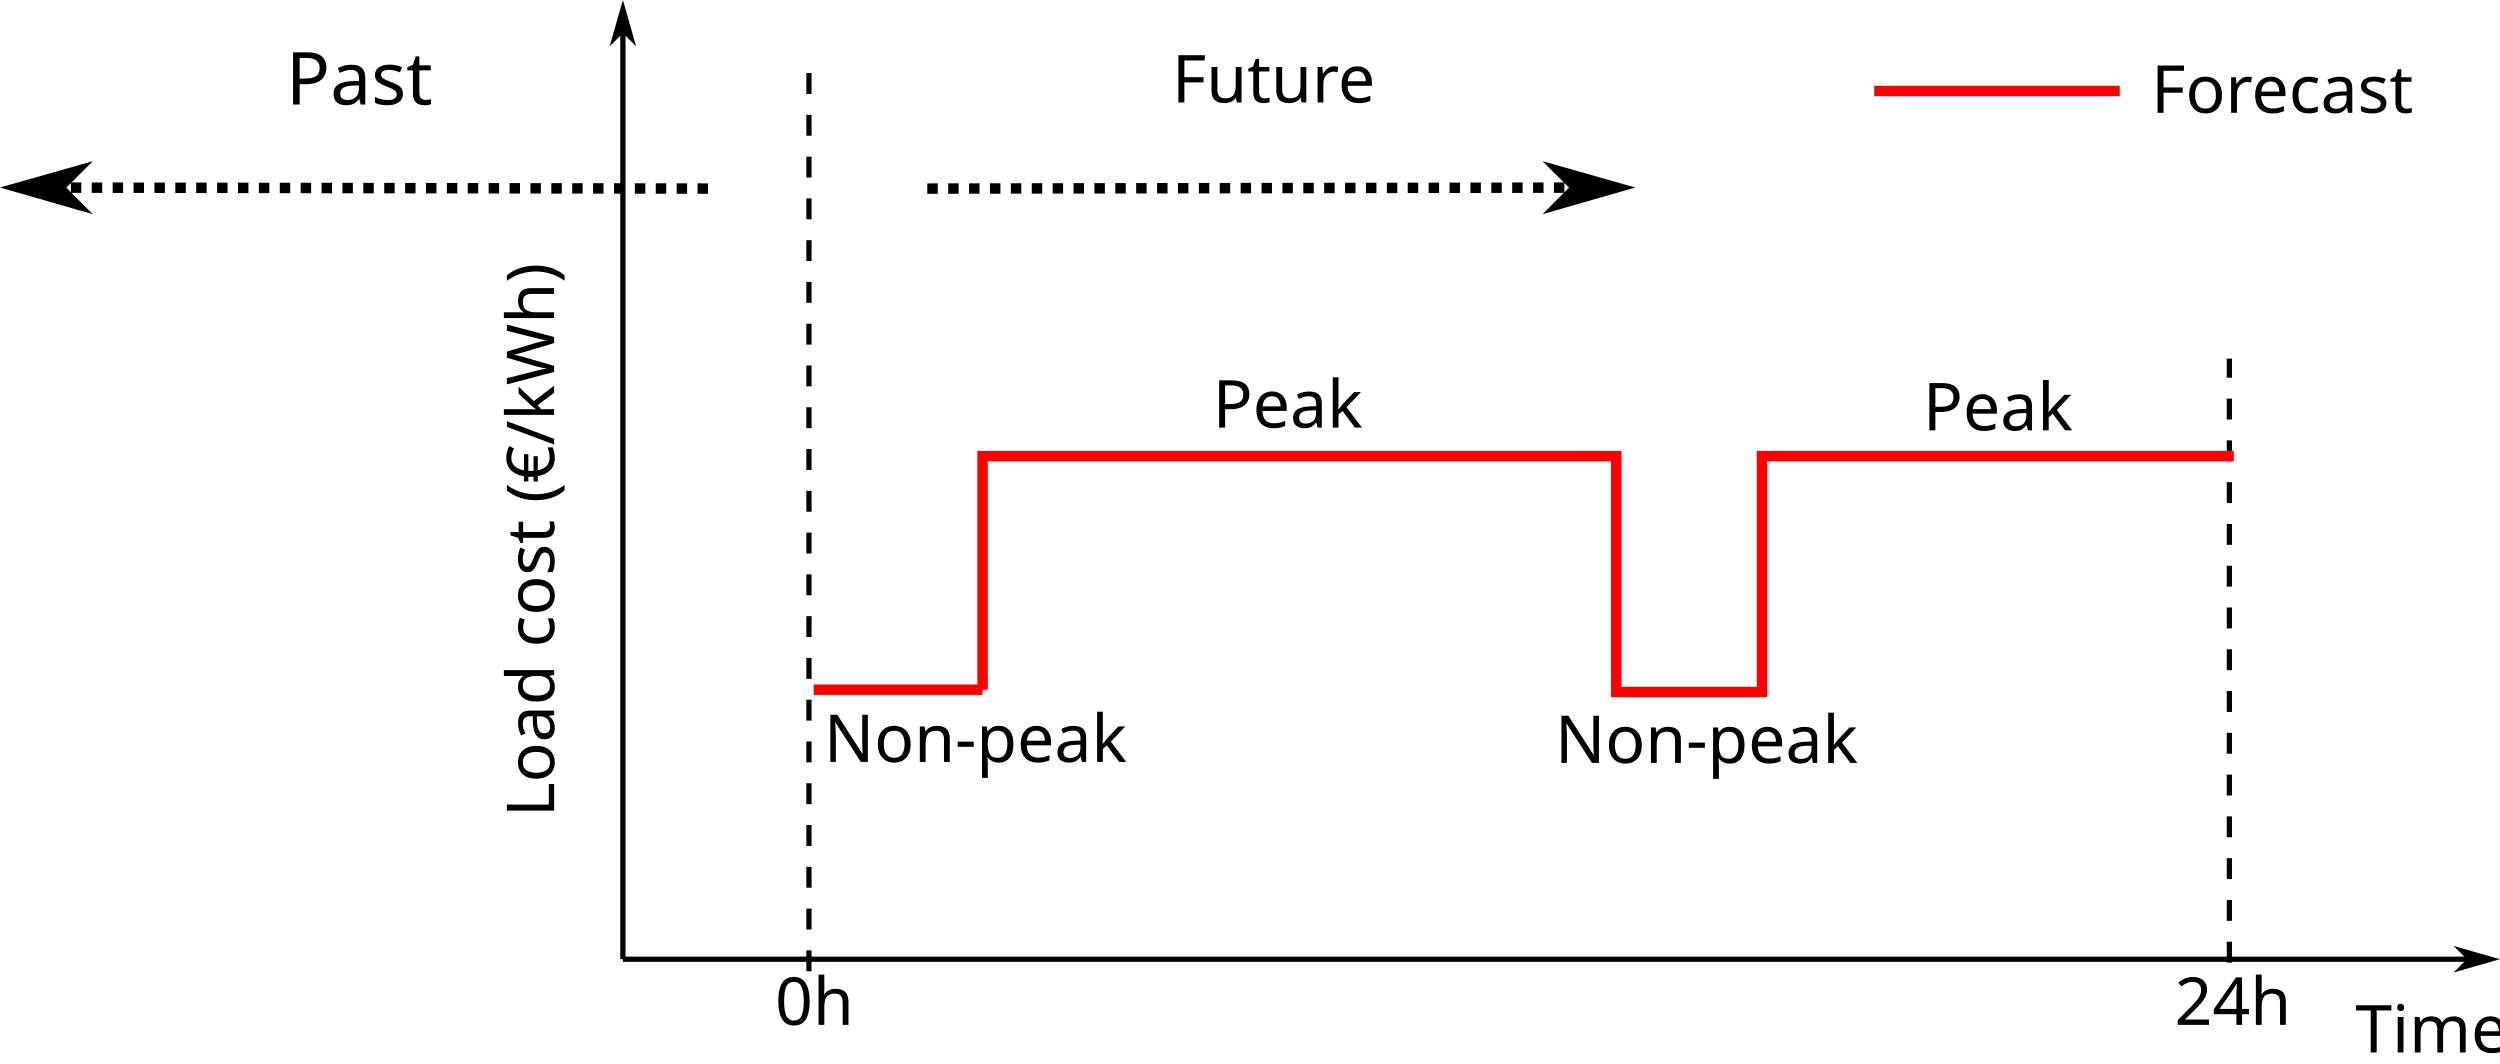
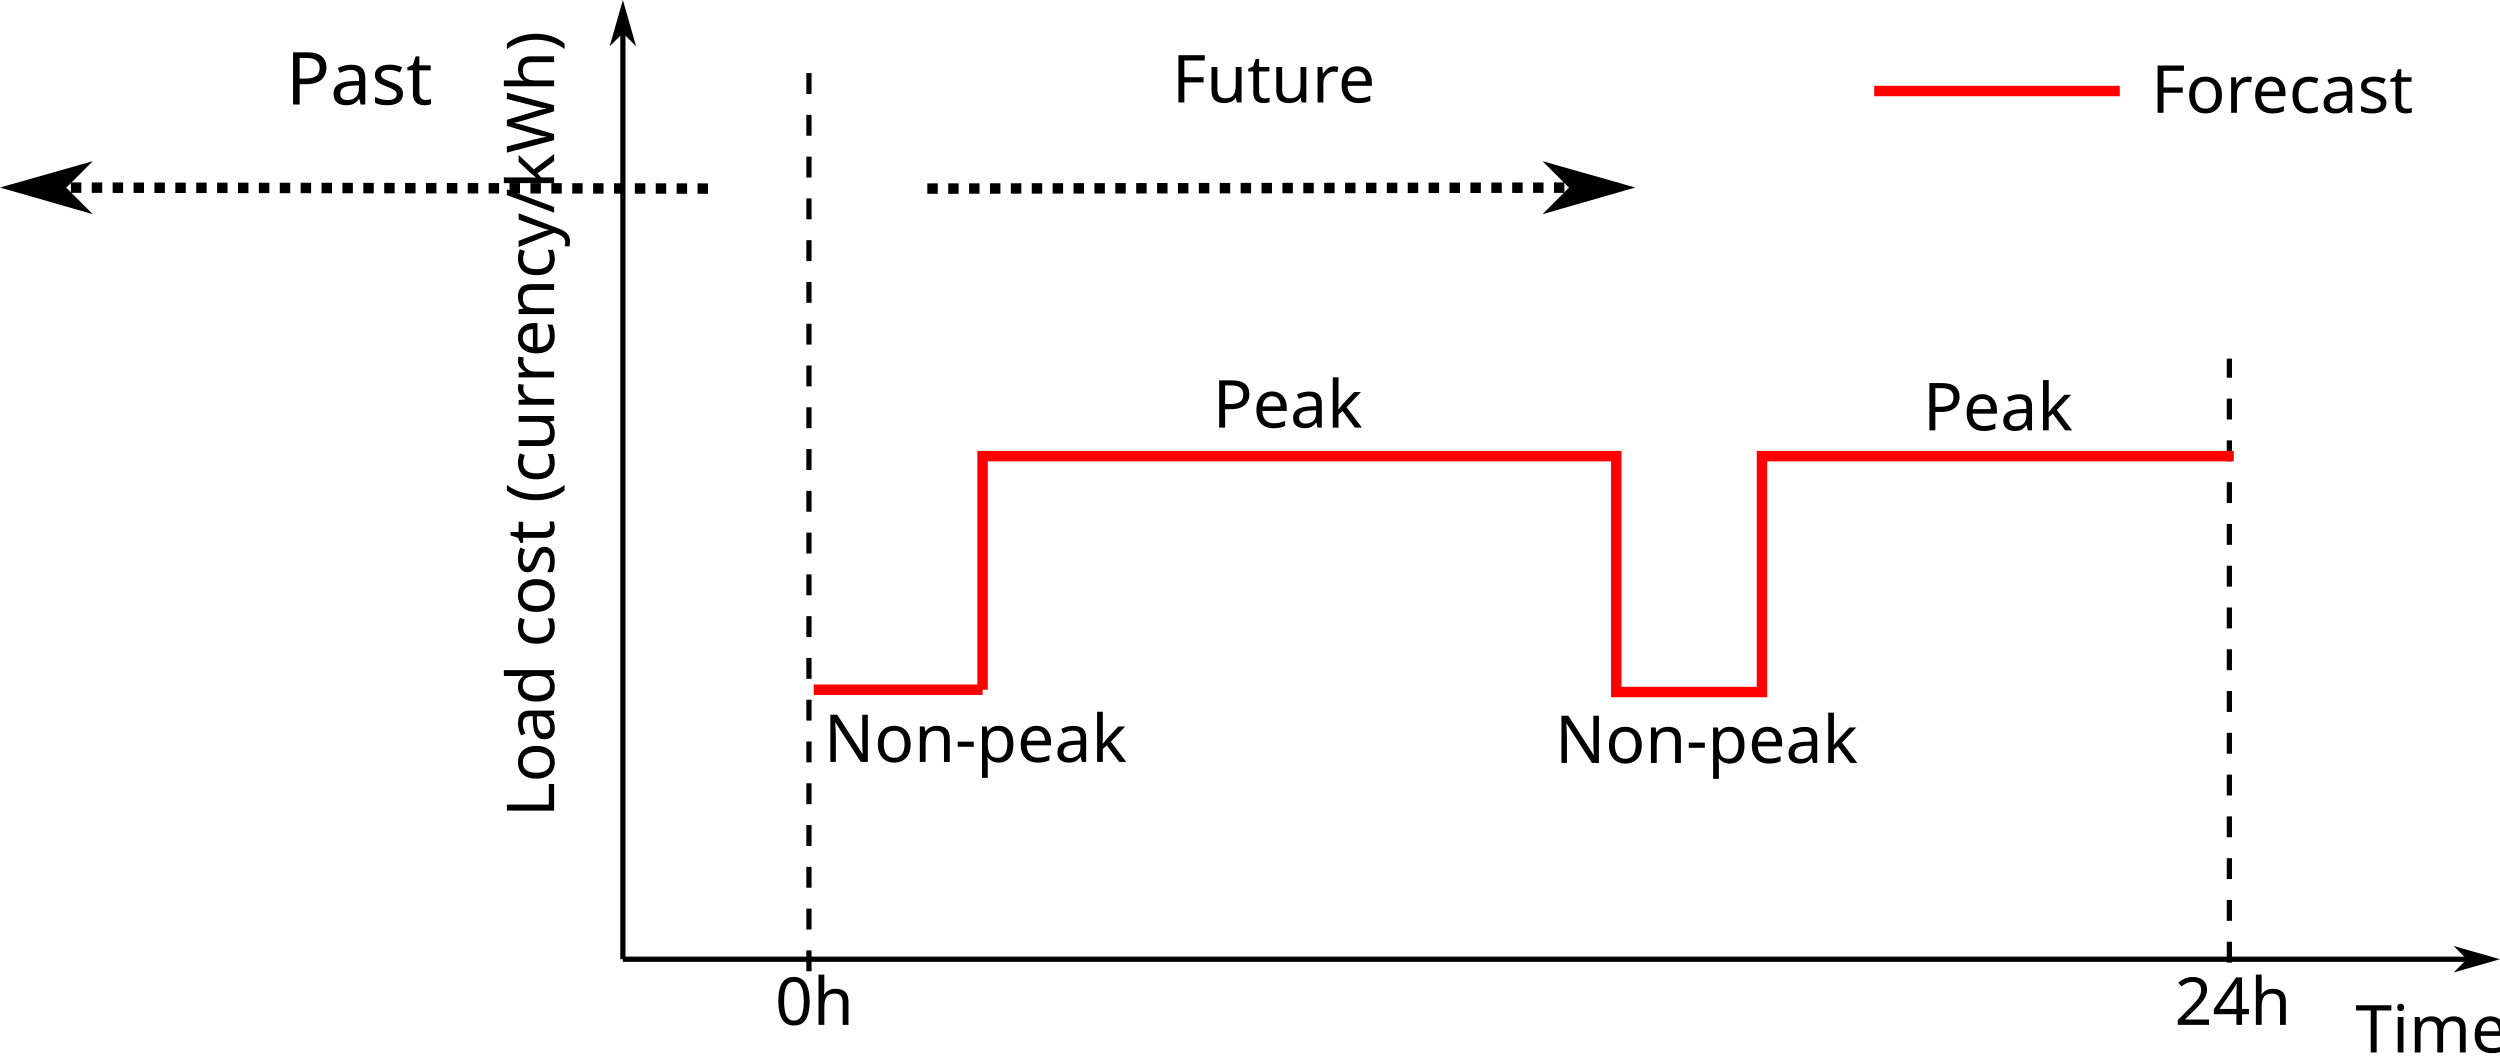
<svg xmlns="http://www.w3.org/2000/svg" width="478.733" height="203.699" id="svg2" version="1.1">
  <defs id="defs4">
    <marker style="overflow:visible" id="Arrow1Send" refX="0" refY="0" orient="auto">
      <path transform="matrix(-0.2,0,0,-0.2,-1.2,0)" style="fill:context-stroke;fill-rule:evenodd;stroke:context-stroke;stroke-width:1pt" d="M 0,0 5,-5 -12.5,0 5,5 Z" id="path29095" />
    </marker>
    <marker orient="auto" refY="0" refX="0" id="Arrow1Lend" style="overflow:visible">
      <path id="path3763" d="M 0,0 5,-5 -12.5,0 5,5 Z" style="fill-rule:evenodd;stroke:#000000;stroke-width:1pt;marker-start:none" transform="matrix(-0.8,0,0,-0.8,-10,0)" />
    </marker>
    <marker orient="auto" refY="0" refX="0" id="Arrow1Mstart" style="overflow:visible">
      <path id="path3766" d="M 0,0 5,-5 -12.5,0 5,5 Z" style="fill-rule:evenodd;stroke:#000000;stroke-width:1pt;marker-start:none" transform="matrix(0.4,0,0,0.4,4,0)" />
    </marker>
    <marker orient="auto" refY="0" refX="0" id="Arrow1Mend" style="overflow:visible">
      <path id="path3769" d="M 0,0 5,-5 -12.5,0 5,5 Z" style="fill-rule:evenodd;stroke:#000000;stroke-width:1pt;marker-start:none" transform="matrix(-0.4,0,0,-0.4,-4,0)" />
    </marker>
    <marker orient="auto" refY="0" refX="0" id="Arrow1Mstart-1" style="overflow:visible">
      <path id="path3766-7" d="M 0,0 5,-5 -12.5,0 5,5 Z" style="fill-rule:evenodd;stroke:#000000;stroke-width:1pt;marker-start:none" transform="matrix(0.4,0,0,0.4,4,0)" />
    </marker>
    <marker orient="auto" refY="0" refX="0" id="Arrow1Mend-4" style="overflow:visible">
      <path id="path3769-0" d="M 0,0 5,-5 -12.5,0 5,5 Z" style="fill-rule:evenodd;stroke:#000000;stroke-width:1pt;marker-start:none" transform="matrix(-0.4,0,0,-0.4,-4,0)" />
    </marker>
    <marker orient="auto" refY="0" refX="0" id="Arrow1Mstart-8" style="overflow:visible">
      <path id="path3766-2" d="M 0,0 5,-5 -12.5,0 5,5 Z" style="fill-rule:evenodd;stroke:#000000;stroke-width:1pt;marker-start:none" transform="matrix(0.4,0,0,0.4,4,0)" />
    </marker>
    <marker orient="auto" refY="0" refX="0" id="Arrow1Mend-45" style="overflow:visible">
      <path id="path3769-5" d="M 0,0 5,-5 -12.5,0 5,5 Z" style="fill-rule:evenodd;stroke:#000000;stroke-width:1pt;marker-start:none" transform="matrix(-0.4,0,0,-0.4,-4,0)" />
    </marker>
    <marker orient="auto" refY="0" refX="0" id="marker5351" style="overflow:visible">
      <path id="path5353" d="M 0,0 5,-5 -12.5,0 5,5 Z" style="fill-rule:evenodd;stroke:#000000;stroke-width:1pt;marker-start:none" transform="matrix(0.4,0,0,0.4,4,0)" />
    </marker>
    <marker orient="auto" refY="0" refX="0" id="marker5355" style="overflow:visible">
      <path id="path5357" d="M 0,0 5,-5 -12.5,0 5,5 Z" style="fill-rule:evenodd;stroke:#000000;stroke-width:1pt;marker-start:none" transform="matrix(-0.4,0,0,-0.4,-4,0)" />
    </marker>
    <marker orient="auto" refY="0" refX="0" id="Arrow1Mstart-2" style="overflow:visible">
      <path id="path3766-21" d="M 0,0 5,-5 -12.5,0 5,5 Z" style="fill-rule:evenodd;stroke:#000000;stroke-width:1pt;marker-start:none" transform="matrix(0.4,0,0,0.4,4,0)" />
    </marker>
    <marker orient="auto" refY="0" refX="0" id="Arrow1Mend-6" style="overflow:visible">
      <path id="path3769-8" d="M 0,0 5,-5 -12.5,0 5,5 Z" style="fill-rule:evenodd;stroke:#000000;stroke-width:1pt;marker-start:none" transform="matrix(-0.4,0,0,-0.4,-4,0)" />
    </marker>
    <marker orient="auto" refY="0" refX="0" id="marker5479" style="overflow:visible">
      <path id="path5481" d="M 0,0 5,-5 -12.5,0 5,5 Z" style="fill-rule:evenodd;stroke:#000000;stroke-width:1pt;marker-start:none" transform="matrix(0.4,0,0,0.4,4,0)" />
    </marker>
    <marker orient="auto" refY="0" refX="0" id="marker5483" style="overflow:visible">
      <path id="path5485" d="M 0,0 5,-5 -12.5,0 5,5 Z" style="fill-rule:evenodd;stroke:#000000;stroke-width:1pt;marker-start:none" transform="matrix(-0.4,0,0,-0.4,-4,0)" />
    </marker>
    <marker orient="auto" refY="0" refX="0" id="Arrow1Lend-0" style="overflow:visible">
      <path id="path3763-6" d="M 0,0 5,-5 -12.5,0 5,5 Z" style="fill-rule:evenodd;stroke:#000000;stroke-width:1pt;marker-start:none" transform="matrix(-0.8,0,0,-0.8,-10,0)" />
    </marker>
    <marker orient="auto" refY="0" refX="0" id="Arrow1Mstart-12" style="overflow:visible">
      <path id="path3766-0" d="M 0,0 5,-5 -12.5,0 5,5 Z" style="fill-rule:evenodd;stroke:#000000;stroke-width:1pt;marker-start:none" transform="matrix(0.4,0,0,0.4,4,0)" />
    </marker>
    <marker orient="auto" refY="0" refX="0" id="Arrow1Mend-0" style="overflow:visible">
      <path id="path3769-1" d="M 0,0 5,-5 -12.5,0 5,5 Z" style="fill-rule:evenodd;stroke:#000000;stroke-width:1pt;marker-start:none" transform="matrix(-0.4,0,0,-0.4,-4,0)" />
    </marker>
    <marker orient="auto" refY="0" refX="0" id="marker7228" style="overflow:visible">
      <path id="path7230" d="M 0,0 5,-5 -12.5,0 5,5 Z" style="fill-rule:evenodd;stroke:#000000;stroke-width:1pt;marker-start:none" transform="matrix(0.4,0,0,0.4,4,0)" />
    </marker>
    <marker orient="auto" refY="0" refX="0" id="marker7232" style="overflow:visible">
      <path id="path7234" d="M 0,0 5,-5 -12.5,0 5,5 Z" style="fill-rule:evenodd;stroke:#000000;stroke-width:1pt;marker-start:none" transform="matrix(-0.4,0,0,-0.4,-4,0)" />
    </marker>
    <marker orient="auto" refY="0" refX="0" id="Arrow1Mstart-9" style="overflow:visible">
      <path id="path3766-8" d="M 0,0 5,-5 -12.5,0 5,5 Z" style="fill-rule:evenodd;stroke:#000000;stroke-width:1pt;marker-start:none" transform="matrix(0.4,0,0,0.4,4,0)" />
    </marker>
    <marker orient="auto" refY="0" refX="0" id="Arrow1Mend-41" style="overflow:visible">
      <path id="path3769-4" d="M 0,0 5,-5 -12.5,0 5,5 Z" style="fill-rule:evenodd;stroke:#000000;stroke-width:1pt;marker-start:none" transform="matrix(-0.4,0,0,-0.4,-4,0)" />
    </marker>
    <marker orient="auto" refY="0" refX="0" id="Arrow1Mend-2" style="overflow:visible">
      <path id="path3769-45" d="M 0,0 5,-5 -12.5,0 5,5 Z" style="fill-rule:evenodd;stroke:#000000;stroke-width:1pt;marker-start:none" transform="matrix(-0.4,0,0,-0.4,-4,0)" />
    </marker>
    <marker orient="auto" refY="0" refX="0" id="marker4353" style="overflow:visible">
      <path id="path4355" d="M 0,0 5,-5 -12.5,0 5,5 Z" style="fill-rule:evenodd;stroke:#000000;stroke-width:1pt;marker-start:none" transform="matrix(-0.4,0,0,-0.4,-4,0)" />
    </marker>
    <marker orient="auto" refY="0" refX="0" id="Arrow1Mstart-5" style="overflow:visible">
      <path id="path3766-1" d="M 0,0 5,-5 -12.5,0 5,5 Z" style="fill-rule:evenodd;stroke:#000000;stroke-width:1pt;marker-start:none" transform="matrix(0.4,0,0,0.4,4,0)" />
    </marker>
    <marker orient="auto" refY="0" refX="0" id="marker4359" style="overflow:visible">
      <path id="path4361" d="M 0,0 5,-5 -12.5,0 5,5 Z" style="fill-rule:evenodd;stroke:#000000;stroke-width:1pt;marker-start:none" transform="matrix(-0.4,0,0,-0.4,-4,0)" />
    </marker>
    <marker orient="auto" refY="0" refX="0" id="Arrow1Mstart-80" style="overflow:visible">
      <path id="path3766-5" d="M 0,0 5,-5 -12.5,0 5,5 Z" style="fill-rule:evenodd;stroke:#000000;stroke-width:1pt;marker-start:none" transform="matrix(0.4,0,0,0.4,4,0)" />
    </marker>
    <marker orient="auto" refY="0" refX="0" id="Arrow1Mend-69" style="overflow:visible">
      <path id="path3769-06" d="M 0,0 5,-5 -12.5,0 5,5 Z" style="fill-rule:evenodd;stroke:#000000;stroke-width:1pt;marker-start:none" transform="matrix(-0.4,0,0,-0.4,-4,0)" />
    </marker>
    <marker orient="auto" refY="0" refX="0" id="marker4359-1" style="overflow:visible">
      <path id="path4361-5" d="M 0,0 5,-5 -12.5,0 5,5 Z" style="fill-rule:evenodd;stroke:#000000;stroke-width:1pt;marker-start:none" transform="matrix(-0.4,0,0,-0.4,-4,0)" />
    </marker>
    <marker orient="auto" refY="0" refX="0" id="Arrow1Mend-7" style="overflow:visible">
      <path id="path3769-47" d="M 0,0 5,-5 -12.5,0 5,5 Z" style="fill-rule:evenodd;stroke:#000000;stroke-width:1pt;marker-start:none" transform="matrix(-0.4,0,0,-0.4,-4,0)" />
    </marker>
    <marker orient="auto" refY="0" refX="0" id="Arrow1Mend-7-2" style="overflow:visible">
      <path id="path3769-47-0" d="M 0,0 5,-5 -12.5,0 5,5 Z" style="fill-rule:evenodd;stroke:#000000;stroke-width:1pt;marker-start:none" transform="matrix(-0.4,0,0,-0.4,-4,0)" />
    </marker>
    <marker orient="auto" refY="0" refX="0" id="Arrow1Mend-7-2-1" style="overflow:visible">
      <path id="path3769-47-0-2" d="M 0,0 5,-5 -12.5,0 5,5 Z" style="fill-rule:evenodd;stroke:#000000;stroke-width:1pt;marker-start:none" transform="matrix(-0.4,0,0,-0.4,-4,0)" />
    </marker>
    <marker orient="auto" refY="0" refX="0" id="Arrow1Mend-7-0" style="overflow:visible">
      <path id="path3769-47-9" d="M 0,0 5,-5 -12.5,0 5,5 Z" style="fill-rule:evenodd;stroke:#000000;stroke-width:1pt;marker-start:none" transform="matrix(-0.4,0,0,-0.4,-4,0)" />
    </marker>
    <marker orient="auto" refY="0" refX="0" id="Arrow1Mend-9" style="overflow:visible">
      <path id="path3769-3" d="M 0,0 5,-5 -12.5,0 5,5 Z" style="fill-rule:evenodd;stroke:#000000;stroke-width:1pt;marker-start:none" transform="matrix(-0.4,0,0,-0.4,-4,0)" />
    </marker>
    <marker orient="auto" refY="0" refX="0" id="marker4359-1-1" style="overflow:visible">
      <path id="path4361-5-3" d="M 0,0 5,-5 -12.5,0 5,5 Z" style="fill-rule:evenodd;stroke:#000000;stroke-width:1pt;marker-start:none" transform="matrix(-0.4,0,0,-0.4,-4,0)" />
    </marker>
    <marker orient="auto" refY="0" refX="0" id="Arrow1Mstart-80-0" style="overflow:visible">
      <path id="path3766-5-6" d="M 0,0 5,-5 -12.5,0 5,5 Z" style="fill-rule:evenodd;stroke:#000000;stroke-width:1pt;marker-start:none" transform="matrix(0.4,0,0,0.4,4,0)" />
    </marker>
    <marker orient="auto" refY="0" refX="0" id="Arrow1Mend-69-5" style="overflow:visible">
      <path id="path3769-06-0" d="M 0,0 5,-5 -12.5,0 5,5 Z" style="fill-rule:evenodd;stroke:#000000;stroke-width:1pt;marker-start:none" transform="matrix(-0.4,0,0,-0.4,-4,0)" />
    </marker>
    <marker orient="auto" refY="0" refX="0" id="Arrow1Mend-7-0-1" style="overflow:visible">
      <path id="path3769-47-9-5" d="M 0,0 5,-5 -12.5,0 5,5 Z" style="fill-rule:evenodd;stroke:#000000;stroke-width:1pt;marker-start:none" transform="matrix(-0.4,0,0,-0.4,-4,0)" />
    </marker>
    <marker orient="auto" refY="0" refX="0" id="Arrow1Mend-78" style="overflow:visible">
      <path id="path3769-31" d="M 0,0 5,-5 -12.5,0 5,5 Z" style="fill-rule:evenodd;stroke:#000000;stroke-width:1pt;marker-start:none" transform="matrix(-0.4,0,0,-0.4,-4,0)" />
    </marker>
    <marker orient="auto" refY="0" refX="0" id="Arrow1Mend-78-2" style="overflow:visible">
      <path id="path3769-31-0" d="M 0,0 5,-5 -12.5,0 5,5 Z" style="fill-rule:evenodd;stroke:#000000;stroke-width:1pt;marker-start:none" transform="matrix(-0.4,0,0,-0.4,-4,0)" />
    </marker>
    <marker orient="auto" refY="0" refX="0" id="Arrow1Mend-78-2-2" style="overflow:visible">
      <path id="path3769-31-0-9" d="M 0,0 5,-5 -12.5,0 5,5 Z" style="fill-rule:evenodd;stroke:#000000;stroke-width:1pt;marker-start:none" transform="matrix(-0.4,0,0,-0.4,-4,0)" />
    </marker>
    <marker orient="auto" refY="0" refX="0" id="Arrow1Mend-78-1" style="overflow:visible">
      <path id="path3769-31-7" d="M 0,0 5,-5 -12.5,0 5,5 Z" style="fill-rule:evenodd;stroke:#000000;stroke-width:1pt;marker-start:none" transform="matrix(-0.4,0,0,-0.4,-4,0)" />
    </marker>
    <marker orient="auto" refY="0" refX="0" id="Arrow1Mend-78-2-5" style="overflow:visible">
      <path id="path3769-31-0-3" d="M 0,0 5,-5 -12.5,0 5,5 Z" style="fill-rule:evenodd;stroke:#000000;stroke-width:1pt;marker-start:none" transform="matrix(-0.4,0,0,-0.4,-4,0)" />
    </marker>
    <marker orient="auto" refY="0" refX="0" id="Arrow1Mend-78-8" style="overflow:visible">
      <path id="path3769-31-2" d="M 0,0 5,-5 -12.5,0 5,5 Z" style="fill-rule:evenodd;stroke:#000000;stroke-width:1pt;marker-start:none" transform="matrix(-0.4,0,0,-0.4,-4,0)" />
    </marker>
    <marker orient="auto" refY="0" refX="0" id="Arrow1Mend-20" style="overflow:visible">
      <path id="path3769-07" d="M 0,0 5,-5 -12.5,0 5,5 Z" style="fill-rule:evenodd;stroke:#000000;stroke-width:1pt;marker-start:none" transform="matrix(-0.4,0,0,-0.4,-4,0)" />
    </marker>
    <marker orient="auto" refY="0" refX="0" id="marker7588" style="overflow:visible">
      <path id="path7590" d="M 0,0 5,-5 -12.5,0 5,5 Z" style="fill-rule:evenodd;stroke:#000000;stroke-width:1pt;marker-start:none" transform="matrix(-0.4,0,0,-0.4,-4,0)" />
    </marker>
    <marker orient="auto" refY="0" refX="0" id="Arrow1Mend-78-2-4" style="overflow:visible">
      <path id="path3769-31-0-6" d="M 0,0 5,-5 -12.5,0 5,5 Z" style="fill-rule:evenodd;stroke:#000000;stroke-width:1pt;marker-start:none" transform="matrix(-0.4,0,0,-0.4,-4,0)" />
    </marker>
    <marker orient="auto" refY="0" refX="0" id="Arrow1Mend-78-27" style="overflow:visible">
      <path id="path3769-31-1" d="M 0,0 5,-5 -12.5,0 5,5 Z" style="fill-rule:evenodd;stroke:#000000;stroke-width:1pt;marker-start:none" transform="matrix(-0.4,0,0,-0.4,-4,0)" />
    </marker>
    <marker orient="auto" refY="0" refX="0" id="Arrow1Mend-7-0-1-5" style="overflow:visible">
      <path id="path3769-47-9-5-7" d="M 0,0 5,-5 -12.5,0 5,5 Z" style="fill-rule:evenodd;stroke:#000000;stroke-width:1pt;marker-start:none" transform="matrix(-0.4,0,0,-0.4,-4,0)" />
    </marker>
    <marker orient="auto" refY="0" refX="0" id="Arrow1Mend-7-0-0" style="overflow:visible">
      <path id="path3769-47-9-3" d="M 0,0 5,-5 -12.5,0 5,5 Z" style="fill-rule:evenodd;stroke:#000000;stroke-width:1pt;marker-start:none" transform="matrix(-0.4,0,0,-0.4,-4,0)" />
    </marker>
    <marker orient="auto" refY="0" refX="0" id="Arrow1Mstart-80-0-5" style="overflow:visible">
      <path id="path3766-5-6-1" d="M 0,0 5,-5 -12.5,0 5,5 Z" style="fill-rule:evenodd;stroke:#000000;stroke-width:1pt;marker-start:none" transform="matrix(0.4,0,0,0.4,4,0)" />
    </marker>
    <marker orient="auto" refY="0" refX="0" id="Arrow1Mend-69-5-2" style="overflow:visible">
      <path id="path3769-06-0-7" d="M 0,0 5,-5 -12.5,0 5,5 Z" style="fill-rule:evenodd;stroke:#000000;stroke-width:1pt;marker-start:none" transform="matrix(-0.4,0,0,-0.4,-4,0)" />
    </marker>
    <marker orient="auto" refY="0" refX="0" id="Arrow1Mend-78-2-4-5" style="overflow:visible">
      <path id="path3769-31-0-6-8" d="M 0,0 5,-5 -12.5,0 5,5 Z" style="fill-rule:evenodd;stroke:#000000;stroke-width:1pt;marker-start:none" transform="matrix(-0.4,0,0,-0.4,-4,0)" />
    </marker>
    <marker orient="auto" refY="0" refX="0" id="Arrow1Mend-20-2" style="overflow:visible">
      <path id="path3769-07-1" d="M 0,0 5,-5 -12.5,0 5,5 Z" style="fill-rule:evenodd;stroke:#000000;stroke-width:1pt;marker-start:none" transform="matrix(-0.4,0,0,-0.4,-4,0)" />
    </marker>
    <marker orient="auto" refY="0" refX="0" id="marker8063" style="overflow:visible">
      <path id="path8065" d="M 0,0 5,-5 -12.5,0 5,5 Z" style="fill-rule:evenodd;stroke:#000000;stroke-width:1pt;marker-start:none" transform="matrix(-0.4,0,0,-0.4,-4,0)" />
    </marker>
    <marker orient="auto" refY="0" refX="0" id="Arrow1Mend-78-2-4-6" style="overflow:visible">
      <path id="path3769-31-0-6-2" d="M 0,0 5,-5 -12.5,0 5,5 Z" style="fill-rule:evenodd;stroke:#000000;stroke-width:1pt;marker-start:none" transform="matrix(-0.4,0,0,-0.4,-4,0)" />
    </marker>
    <marker orient="auto" refY="0" refX="0" id="Arrow1Mend-78-27-7" style="overflow:visible">
      <path id="path3769-31-1-1" d="M 0,0 5,-5 -12.5,0 5,5 Z" style="fill-rule:evenodd;stroke:#000000;stroke-width:1pt;marker-start:none" transform="matrix(-0.4,0,0,-0.4,-4,0)" />
    </marker>
    <marker orient="auto" refY="0" refX="0" id="Arrow1Mend-7-0-1-5-1" style="overflow:visible">
      <path id="path3769-47-9-5-7-9" d="M 0,0 5,-5 -12.5,0 5,5 Z" style="fill-rule:evenodd;stroke:#000000;stroke-width:1pt;marker-start:none" transform="matrix(-0.4,0,0,-0.4,-4,0)" />
    </marker>
    <marker orient="auto" refY="0" refX="0" id="Arrow1Mend-7-0-0-9" style="overflow:visible">
      <path id="path3769-47-9-3-7" d="M 0,0 5,-5 -12.5,0 5,5 Z" style="fill-rule:evenodd;stroke:#000000;stroke-width:1pt;marker-start:none" transform="matrix(-0.4,0,0,-0.4,-4,0)" />
    </marker>
    <marker orient="auto" refY="0" refX="0" id="Arrow1Mstart-80-0-5-2" style="overflow:visible">
      <path id="path3766-5-6-1-3" d="M 0,0 5,-5 -12.5,0 5,5 Z" style="fill-rule:evenodd;stroke:#000000;stroke-width:1pt;marker-start:none" transform="matrix(0.4,0,0,0.4,4,0)" />
    </marker>
    <marker orient="auto" refY="0" refX="0" id="Arrow1Mend-69-5-2-5" style="overflow:visible">
      <path id="path3769-06-0-7-9" d="M 0,0 5,-5 -12.5,0 5,5 Z" style="fill-rule:evenodd;stroke:#000000;stroke-width:1pt;marker-start:none" transform="matrix(-0.4,0,0,-0.4,-4,0)" />
    </marker>
    <marker orient="auto" refY="0" refX="0" id="Arrow1Mend-20-2-8" style="overflow:visible">
      <path id="path3769-07-1-5" d="M 0,0 5,-5 -12.5,0 5,5 Z" style="fill-rule:evenodd;stroke:#000000;stroke-width:1pt;marker-start:none" transform="matrix(-0.4,0,0,-0.4,-4,0)" />
    </marker>
    <marker orient="auto" refY="0" refX="0" id="marker8302" style="overflow:visible">
      <path id="path8304" d="M 0,0 5,-5 -12.5,0 5,5 Z" style="fill-rule:evenodd;stroke:#000000;stroke-width:1pt;marker-start:none" transform="matrix(-0.4,0,0,-0.4,-4,0)" />
    </marker>
    <marker orient="auto" refY="0" refX="0" id="Arrow1Mend-78-2-4-6-7" style="overflow:visible">
      <path id="path3769-31-0-6-2-4" d="M 0,0 5,-5 -12.5,0 5,5 Z" style="fill-rule:evenodd;stroke:#000000;stroke-width:1pt;marker-start:none" transform="matrix(-0.4,0,0,-0.4,-4,0)" />
    </marker>
    <marker orient="auto" refY="0" refX="0" id="Arrow1Mend-78-27-7-2" style="overflow:visible">
      <path id="path3769-31-1-1-8" d="M 0,0 5,-5 -12.5,0 5,5 Z" style="fill-rule:evenodd;stroke:#000000;stroke-width:1pt;marker-start:none" transform="matrix(-0.4,0,0,-0.4,-4,0)" />
    </marker>
    <marker orient="auto" refY="0" refX="0" id="Arrow1Mend-7-0-1-5-1-3" style="overflow:visible">
      <path id="path3769-47-9-5-7-9-6" d="M 0,0 5,-5 -12.5,0 5,5 Z" style="fill-rule:evenodd;stroke:#000000;stroke-width:1pt;marker-start:none" transform="matrix(-0.4,0,0,-0.4,-4,0)" />
    </marker>
    <marker orient="auto" refY="0" refX="0" id="Arrow1Mend-7-0-0-9-4" style="overflow:visible">
      <path id="path3769-47-9-3-7-8" d="M 0,0 5,-5 -12.5,0 5,5 Z" style="fill-rule:evenodd;stroke:#000000;stroke-width:1pt;marker-start:none" transform="matrix(-0.4,0,0,-0.4,-4,0)" />
    </marker>
    <marker orient="auto" refY="0" refX="0" id="Arrow1Mstart-80-0-5-2-5" style="overflow:visible">
      <path id="path3766-5-6-1-3-5" d="M 0,0 5,-5 -12.5,0 5,5 Z" style="fill-rule:evenodd;stroke:#000000;stroke-width:1pt;marker-start:none" transform="matrix(0.4,0,0,0.4,4,0)" />
    </marker>
    <marker orient="auto" refY="0" refX="0" id="Arrow1Mend-69-5-2-5-7" style="overflow:visible">
      <path id="path3769-06-0-7-9-4" d="M 0,0 5,-5 -12.5,0 5,5 Z" style="fill-rule:evenodd;stroke:#000000;stroke-width:1pt;marker-start:none" transform="matrix(-0.4,0,0,-0.4,-4,0)" />
    </marker>
    <marker orient="auto" refY="0" refX="0" id="Arrow1Mend-20-2-8-3" style="overflow:visible">
      <path id="path3769-07-1-5-7" d="M 0,0 5,-5 -12.5,0 5,5 Z" style="fill-rule:evenodd;stroke:#000000;stroke-width:1pt;marker-start:none" transform="matrix(-0.4,0,0,-0.4,-4,0)" />
    </marker>
    <marker orient="auto" refY="0" refX="0" id="marker8553" style="overflow:visible">
      <path id="path8555" d="M 0,0 5,-5 -12.5,0 5,5 Z" style="fill-rule:evenodd;stroke:#000000;stroke-width:1pt;marker-start:none" transform="matrix(-0.4,0,0,-0.4,-4,0)" />
    </marker>
    <marker orient="auto" refY="0" refX="0" id="Arrow1Mend-78-2-4-6-7-2" style="overflow:visible">
      <path id="path3769-31-0-6-2-4-4" d="M 0,0 5,-5 -12.5,0 5,5 Z" style="fill-rule:evenodd;stroke:#000000;stroke-width:1pt;marker-start:none" transform="matrix(-0.4,0,0,-0.4,-4,0)" />
    </marker>
    <marker orient="auto" refY="0" refX="0" id="Arrow1Mend-78-27-7-2-0" style="overflow:visible">
      <path id="path3769-31-1-1-8-6" d="M 0,0 5,-5 -12.5,0 5,5 Z" style="fill-rule:evenodd;stroke:#000000;stroke-width:1pt;marker-start:none" transform="matrix(-0.4,0,0,-0.4,-4,0)" />
    </marker>
    <marker orient="auto" refY="0" refX="0" id="Arrow1Mend-7-0-1-5-1-3-6" style="overflow:visible">
      <path id="path3769-47-9-5-7-9-6-0" d="M 0,0 5,-5 -12.5,0 5,5 Z" style="fill-rule:evenodd;stroke:#000000;stroke-width:1pt;marker-start:none" transform="matrix(-0.4,0,0,-0.4,-4,0)" />
    </marker>
    <marker orient="auto" refY="0" refX="0" id="Arrow1Mend-7-0-0-9-4-7" style="overflow:visible">
      <path id="path3769-47-9-3-7-8-6" d="M 0,0 5,-5 -12.5,0 5,5 Z" style="fill-rule:evenodd;stroke:#000000;stroke-width:1pt;marker-start:none" transform="matrix(-0.4,0,0,-0.4,-4,0)" />
    </marker>
    <marker orient="auto" refY="0" refX="0" id="Arrow1Mstart-80-0-5-2-5-5" style="overflow:visible">
      <path id="path3766-5-6-1-3-5-5" d="M 0,0 5,-5 -12.5,0 5,5 Z" style="fill-rule:evenodd;stroke:#000000;stroke-width:1pt;marker-start:none" transform="matrix(0.4,0,0,0.4,4,0)" />
    </marker>
    <marker orient="auto" refY="0" refX="0" id="Arrow1Mend-69-5-2-5-7-2" style="overflow:visible">
      <path id="path3769-06-0-7-9-4-3" d="M 0,0 5,-5 -12.5,0 5,5 Z" style="fill-rule:evenodd;stroke:#000000;stroke-width:1pt;marker-start:none" transform="matrix(-0.4,0,0,-0.4,-4,0)" />
    </marker>
    <marker orient="auto" refY="0" refX="0" id="Arrow1Mend-78-2-4-5-1" style="overflow:visible">
      <path id="path3769-31-0-6-8-8" d="M 0,0 5,-5 -12.5,0 5,5 Z" style="fill-rule:evenodd;stroke:#000000;stroke-width:1pt;marker-start:none" transform="matrix(-0.4,0,0,-0.4,-4,0)" />
    </marker>
    <marker orient="auto" refY="0" refX="0" id="Arrow1Mend-7-23" style="overflow:visible">
      <path id="path3769-47-7" d="M 0,0 5,-5 -12.5,0 5,5 Z" style="fill-rule:evenodd;stroke:#000000;stroke-width:1pt;marker-start:none" transform="matrix(-0.4,0,0,-0.4,-4,0)" />
    </marker>
    <marker orient="auto" refY="0" refX="0" id="Arrow1Mstart-80-7" style="overflow:visible">
      <path id="path3766-5-68" d="M 0,0 5,-5 -12.5,0 5,5 Z" style="fill-rule:evenodd;stroke:#000000;stroke-width:1pt;marker-start:none" transform="matrix(0.4,0,0,0.4,4,0)" />
    </marker>
    <marker orient="auto" refY="0" refX="0" id="Arrow1Mend-69-2" style="overflow:visible">
      <path id="path3769-06-7" d="M 0,0 5,-5 -12.5,0 5,5 Z" style="fill-rule:evenodd;stroke:#000000;stroke-width:1pt;marker-start:none" transform="matrix(-0.4,0,0,-0.4,-4,0)" />
    </marker>
    <marker orient="auto" refY="0" refX="0" id="Arrow1Mstart-80-0-5-0" style="overflow:visible">
      <path id="path3766-5-6-1-7" d="M 0,0 5,-5 -12.5,0 5,5 Z" style="fill-rule:evenodd;stroke:#000000;stroke-width:1pt;marker-start:none" transform="matrix(0.4,0,0,0.4,4,0)" />
    </marker>
    <marker orient="auto" refY="0" refX="0" id="Arrow1Mend-69-5-2-55" style="overflow:visible">
      <path id="path3769-06-0-7-5" d="M 0,0 5,-5 -12.5,0 5,5 Z" style="fill-rule:evenodd;stroke:#000000;stroke-width:1pt;marker-start:none" transform="matrix(-0.4,0,0,-0.4,-4,0)" />
    </marker>
    <marker orient="auto" refY="0" refX="0" id="Arrow1Mstart-80-0-5-3" style="overflow:visible">
      <path id="path3766-5-6-1-5" d="M 0,0 5,-5 -12.5,0 5,5 Z" style="fill-rule:evenodd;stroke:#000000;stroke-width:1pt;marker-start:none" transform="matrix(0.4,0,0,0.4,4,0)" />
    </marker>
    <marker orient="auto" refY="0" refX="0" id="Arrow1Mend-69-5-2-0" style="overflow:visible">
      <path id="path3769-06-0-7-56" d="M 0,0 5,-5 -12.5,0 5,5 Z" style="fill-rule:evenodd;stroke:#000000;stroke-width:1pt;marker-start:none" transform="matrix(-0.4,0,0,-0.4,-4,0)" />
    </marker>
    <marker orient="auto" refY="0" refX="0" id="Arrow1Mend-7-0-0-8" style="overflow:visible">
      <path id="path3769-47-9-3-9" d="M 0,0 5,-5 -12.5,0 5,5 Z" style="fill-rule:evenodd;stroke:#000000;stroke-width:1pt;marker-start:none" transform="matrix(-0.4,0,0,-0.4,-4,0)" />
    </marker>
    <marker orient="auto" refY="0" refX="0" id="Arrow1Mend-7-0-1-5-9" style="overflow:visible">
      <path id="path3769-47-9-5-7-2" d="M 0,0 5,-5 -12.5,0 5,5 Z" style="fill-rule:evenodd;stroke:#000000;stroke-width:1pt;marker-start:none" transform="matrix(-0.4,0,0,-0.4,-4,0)" />
    </marker>
    <marker orient="auto" refY="0" refX="0" id="Arrow1Mend-78-27-8" style="overflow:visible">
      <path id="path3769-31-1-8" d="M 0,0 5,-5 -12.5,0 5,5 Z" style="fill-rule:evenodd;stroke:#000000;stroke-width:1pt;marker-start:none" transform="matrix(-0.4,0,0,-0.4,-4,0)" />
    </marker>
    <marker orient="auto" refY="0" refX="0" id="Arrow1Mend-78-2-4-4" style="overflow:visible">
      <path id="path3769-31-0-6-9" d="M 0,0 5,-5 -12.5,0 5,5 Z" style="fill-rule:evenodd;stroke:#000000;stroke-width:1pt;marker-start:none" transform="matrix(-0.4,0,0,-0.4,-4,0)" />
    </marker>
    <marker orient="auto" refY="0" refX="0" id="Arrow1Mend-20-4" style="overflow:visible">
      <path id="path3769-07-14" d="M 0,0 5,-5 -12.5,0 5,5 Z" style="fill-rule:evenodd;stroke:#000000;stroke-width:1pt;marker-start:none" transform="matrix(-0.4,0,0,-0.4,-4,0)" />
    </marker>
    <marker orient="auto" refY="0" refX="0" id="marker8443" style="overflow:visible">
      <path id="path8441" d="M 0,0 5,-5 -12.5,0 5,5 Z" style="fill-rule:evenodd;stroke:#000000;stroke-width:1pt;marker-start:none" transform="matrix(-0.4,0,0,-0.4,-4,0)" />
    </marker>
    <marker orient="auto" refY="0" refX="0" id="Arrow1Mstart-80-0-6" style="overflow:visible">
      <path id="path3766-5-6-15" d="M 0,0 5,-5 -12.5,0 5,5 Z" style="fill-rule:evenodd;stroke:#000000;stroke-width:1pt;marker-start:none" transform="matrix(0.4,0,0,0.4,4,0)" />
    </marker>
    <marker orient="auto" refY="0" refX="0" id="Arrow1Mend-69-5-8" style="overflow:visible">
      <path id="path3769-06-0-0" d="M 0,0 5,-5 -12.5,0 5,5 Z" style="fill-rule:evenodd;stroke:#000000;stroke-width:1pt;marker-start:none" transform="matrix(-0.4,0,0,-0.4,-4,0)" />
    </marker>
    <marker orient="auto" refY="0" refX="0" id="Arrow1Mend-7-0-9" style="overflow:visible">
      <path id="path3769-47-9-7" d="M 0,0 5,-5 -12.5,0 5,5 Z" style="fill-rule:evenodd;stroke:#000000;stroke-width:1pt;marker-start:none" transform="matrix(-0.4,0,0,-0.4,-4,0)" />
    </marker>
    <marker orient="auto" refY="0" refX="0" id="Arrow1Mend-7-0-1-0" style="overflow:visible">
      <path id="path3769-47-9-5-5" d="M 0,0 5,-5 -12.5,0 5,5 Z" style="fill-rule:evenodd;stroke:#000000;stroke-width:1pt;marker-start:none" transform="matrix(-0.4,0,0,-0.4,-4,0)" />
    </marker>
    <marker orient="auto" refY="0" refX="0" id="Arrow1Mend-78-23" style="overflow:visible">
      <path id="path3769-31-11" d="M 0,0 5,-5 -12.5,0 5,5 Z" style="fill-rule:evenodd;stroke:#000000;stroke-width:1pt;marker-start:none" transform="matrix(-0.4,0,0,-0.4,-4,0)" />
    </marker>
    <marker orient="auto" refY="0" refX="0" id="Arrow1Mend-78-2-50" style="overflow:visible">
      <path id="path3769-31-0-2" d="M 0,0 5,-5 -12.5,0 5,5 Z" style="fill-rule:evenodd;stroke:#000000;stroke-width:1pt;marker-start:none" transform="matrix(-0.4,0,0,-0.4,-4,0)" />
    </marker>
    <marker orient="auto" refY="0" refX="0" id="Arrow1Mend-70" style="overflow:visible">
      <path id="path3769-14" d="M 0,0 5,-5 -12.5,0 5,5 Z" style="fill-rule:evenodd;stroke:#000000;stroke-width:1pt;marker-start:none" transform="matrix(-0.4,0,0,-0.4,-4,0)" />
    </marker>
    <marker orient="auto" refY="0" refX="0" id="marker1626" style="overflow:visible">
      <path id="path1624" d="M 0,0 5,-5 -12.5,0 5,5 Z" style="fill-rule:evenodd;stroke:#000000;stroke-width:1pt;marker-start:none" transform="matrix(-0.4,0,0,-0.4,-4,0)" />
    </marker>
    <marker style="overflow:visible" id="Arrow1Send-4" refX="0" refY="0" orient="auto">
      <path transform="matrix(-0.2,0,0,-0.2,-1.2,0)" style="fill:context-stroke;fill-rule:evenodd;stroke:context-stroke;stroke-width:1pt" d="M 0,0 5,-5 -12.5,0 5,5 Z" id="path29095-5" />
    </marker>
  </defs>
  <g id="layer1" transform="translate(-616.195,-72.97148)">
    <g transform="translate(705.0437,41.43712)" id="g5297-9-1-1-7-3-9-2-8">
      <path id="path2985-4-5-8-1-9-0-0-9" d="M 30.429,33.505 V 215.219" style="fill:none;stroke:#000000;stroke-width:1;stroke-miterlimit:4;stroke-dasharray:none;stroke-opacity:1;marker-start:url(#Arrow1Mstart-80-0-6);marker-end:none" />
      <path id="path3755-8-2-9-7-8-7-0-3" d="M 30.429,215.219 H 387.914" style="fill:none;stroke:#000000;stroke-width:1;stroke-miterlimit:4;stroke-dasharray:none;stroke-opacity:1;marker-end:url(#Arrow1Mend-69-5-8)" />
    </g>
    <text xml:space="preserve" style="font-style:normal;font-weight:500;line-height:0%;font-family:'Tw Cen MT Std';letter-spacing:0px;word-spacing:0px;fill:#000000;fill-opacity:1;stroke:none;-inkscape-font-specification:'Tw Cen MT Std, Medium';font-stretch:normal;font-variant:normal;font-size:12.667px;text-anchor:start;text-align:start;writing-mode:lr;font-variant-ligatures:normal;font-variant-caps:normal;font-variant-numeric:normal;font-feature-settings:normal;" x="764.615" y="269.228" id="text5398-3-38-8-2-8-8-6-3-8">
      <tspan id="tspan5400-1-7-6-8-1-7-8-2-1" x="764.615" y="269.228" style="font-style:normal;font-variant:normal;font-weight:500;font-stretch:normal;font-size:12.667px;line-height:125%;font-family:'Tw Cen MT Std';-inkscape-font-specification:'Tw Cen MT Std, Medium';text-align:start;writing-mode:lr;text-anchor:start;font-variant-ligatures:normal;font-variant-caps:normal;font-variant-numeric:normal;font-feature-settings:normal;">0h</tspan>
    </text>
    <text xml:space="preserve" style="font-style:normal;font-weight:500;line-height:0%;font-family:'Tw Cen MT Std';letter-spacing:0px;word-spacing:0px;fill:#000000;fill-opacity:1;stroke:none;-inkscape-font-specification:'Tw Cen MT Std, Medium';font-stretch:normal;font-variant:normal;font-size:12.667px;text-anchor:start;text-align:start;writing-mode:lr;font-variant-ligatures:normal;font-variant-caps:normal;font-variant-numeric:normal;font-feature-settings:normal;" x="1032.615" y="269.228" id="text5398-3-2-4-5-6-8-7-5-9-7">
      <tspan id="tspan5400-1-3-2-0-0-2-8-0-3-9" x="1032.615" y="269.228" style="font-style:normal;font-variant:normal;font-weight:500;font-stretch:normal;font-size:12.667px;line-height:125%;font-family:'Tw Cen MT Std';-inkscape-font-specification:'Tw Cen MT Std, Medium';text-align:start;writing-mode:lr;text-anchor:start;font-variant-ligatures:normal;font-variant-caps:normal;font-variant-numeric:normal;font-feature-settings:normal;">24h</tspan>
    </text>
    <text xml:space="preserve" style="font-style:normal;font-weight:normal;line-height:0%;font-family:sans-serif;letter-spacing:0px;word-spacing:0px;fill:#000000;fill-opacity:1;stroke:none" x="670.953" y="92.991" id="text5398-3-389-2-1-5-6-3-9-7-2">
      <tspan id="tspan5400-1-34-9-3-4-1-4-9-2-3" x="670.953" y="92.991" style="font-style:normal;font-variant:normal;font-weight:normal;font-stretch:normal;font-size:14px;line-height:125%;font-family:'Tw Cen MT Std';-inkscape-font-specification:'Tw Cen MT Std';text-align:start;writing-mode:lr-tb;text-anchor:start">Past</tspan>
    </text>
    <path style="fill:none;fill-rule:evenodd;stroke:#000000;stroke-width:2;stroke-linecap:butt;stroke-linejoin:miter;stroke-miterlimit:4;stroke-dasharray:2, 2;stroke-dashoffset:0;stroke-opacity:1;marker-end:url(#Arrow1Mend-7-0-9)" d="m 793.769,109.087 131.633,-0.2" id="path6074-9-6-2" />
    <path style="fill:none;fill-rule:evenodd;stroke:#000000;stroke-width:2;stroke-linecap:butt;stroke-linejoin:miter;stroke-miterlimit:4;stroke-dasharray:2, 2;stroke-dashoffset:0;stroke-opacity:1;marker-end:url(#Arrow1Mend-7-0-1-0)" d="M 751.769,109.087 620.136,108.887" id="path6074-9-6-1-1" />
    <text xml:space="preserve" style="font-style:normal;font-weight:500;line-height:0%;font-family:'Tw Cen MT Std';letter-spacing:0px;word-spacing:0px;fill:#000000;fill-opacity:1;stroke:none;-inkscape-font-specification:'Tw Cen MT Std, Medium';font-stretch:normal;font-variant:normal;font-size:12.667px;text-anchor:start;text-align:start;writing-mode:lr;font-variant-ligatures:normal;font-variant-caps:normal;font-variant-numeric:normal;font-feature-settings:normal;" x="840.618" y="92.59" id="text5398-3-389-2-1-5-6-3-9-7-5-20">
      <tspan id="tspan5400-1-34-9-3-4-1-4-9-2-5-8" x="840.618" y="92.59" style="font-style:normal;font-variant:normal;font-weight:500;font-stretch:normal;font-size:12.667px;line-height:125%;font-family:'Tw Cen MT Std';-inkscape-font-specification:'Tw Cen MT Std, Medium';text-align:start;writing-mode:lr;text-anchor:start;font-variant-ligatures:normal;font-variant-caps:normal;font-variant-numeric:normal;font-feature-settings:normal;">Future</tspan>
    </text>
    <text xml:space="preserve" style="font-style:normal;font-weight:500;line-height:0%;font-family:'Tw Cen MT Std';letter-spacing:0px;word-spacing:0px;fill:#000000;fill-opacity:1;stroke:none;-inkscape-font-specification:'Tw Cen MT Std, Medium';font-stretch:normal;font-variant:normal;font-size:12.667px;text-anchor:start;text-align:start;writing-mode:lr;font-variant-ligatures:normal;font-variant-caps:normal;font-variant-numeric:normal;font-feature-settings:normal;" x="848.421" y="154.85" id="text5398-3-389-2-1-5-6-3-9-7-5-20-0">
      <tspan id="tspan5400-1-34-9-3-4-1-4-9-2-5-8-3" x="848.421" y="154.85" style="font-style:normal;font-variant:normal;font-weight:500;font-stretch:normal;font-size:12.667px;line-height:125%;font-family:'Tw Cen MT Std';-inkscape-font-specification:'Tw Cen MT Std, Medium';text-align:start;writing-mode:lr;text-anchor:start;font-variant-ligatures:normal;font-variant-caps:normal;font-variant-numeric:normal;font-feature-settings:normal;">Peak</tspan>
    </text>
    <text xml:space="preserve" style="font-style:normal;font-weight:500;line-height:0%;font-family:'Tw Cen MT Std';letter-spacing:0px;word-spacing:0px;fill:#000000;fill-opacity:1;stroke:none;-inkscape-font-specification:'Tw Cen MT Std, Medium';font-stretch:normal;font-variant:normal;font-size:12.667px;text-anchor:start;text-align:start;writing-mode:lr;font-variant-ligatures:normal;font-variant-caps:normal;font-variant-numeric:normal;font-feature-settings:normal;" x="984.425" y="155.375" id="text5398-3-389-2-1-5-6-3-9-7-5-20-0-4">
      <tspan id="tspan5400-1-34-9-3-4-1-4-9-2-5-8-3-7" x="984.425" y="155.375" style="font-style:normal;font-variant:normal;font-weight:500;font-stretch:normal;font-size:12.667px;line-height:125%;font-family:'Tw Cen MT Std';-inkscape-font-specification:'Tw Cen MT Std, Medium';text-align:start;writing-mode:lr;text-anchor:start;font-variant-ligatures:normal;font-variant-caps:normal;font-variant-numeric:normal;font-feature-settings:normal;">Peak</tspan>
    </text>
    <path style="fill:none;stroke:#000000;stroke-width:1;stroke-miterlimit:4;stroke-dasharray:4, 4;stroke-dashoffset:0;stroke-opacity:1" d="M 1043.103,257.303 V 141.641" id="path5693-8-5-6-3-6-8-1-3-4" />
    <path style="fill:none;stroke:#000000;stroke-width:1;stroke-miterlimit:4;stroke-dasharray:4, 4;stroke-dashoffset:0;stroke-opacity:1" d="M 771.104,258.962 V 84.839" id="path5693-8-5-6-3-6-8-1-3-1-9" />
    <text xml:space="preserve" style="font-style:normal;font-weight:500;line-height:0%;font-family:'Tw Cen MT Std';letter-spacing:0px;word-spacing:0px;fill:#000000;fill-opacity:1;stroke:none;-inkscape-font-specification:'Tw Cen MT Std, Medium';font-stretch:normal;font-variant:normal;font-size:12.667px;text-anchor:start;text-align:start;writing-mode:lr;font-variant-ligatures:normal;font-variant-caps:normal;font-variant-numeric:normal;font-feature-settings:normal;" x="-229.426" y="722.301" id="text5398-3-389-2-1-5-6-3-9-7-5-2-1" transform="rotate(-90)">
-       <tspan id="tspan5400-1-34-9-3-4-1-4-9-2-5-2-5" x="-229.426" y="722.301" style="font-style:normal;font-variant:normal;font-weight:500;font-stretch:normal;font-size:12.667px;line-height:125%;font-family:'Tw Cen MT Std';-inkscape-font-specification:'Tw Cen MT Std, Medium';text-align:start;writing-mode:lr;text-anchor:start;font-variant-ligatures:normal;font-variant-caps:normal;font-variant-numeric:normal;font-feature-settings:normal;">Load cost (€/kWh)</tspan>
+       <tspan id="tspan5400-1-34-9-3-4-1-4-9-2-5-2-5" x="-229.426" y="722.301" style="font-style:normal;font-variant:normal;font-weight:500;font-stretch:normal;font-size:12.667px;line-height:125%;font-family:'Tw Cen MT Std';-inkscape-font-specification:'Tw Cen MT Std, Medium';text-align:start;writing-mode:lr;text-anchor:start;font-variant-ligatures:normal;font-variant-caps:normal;font-variant-numeric:normal;font-feature-settings:normal;">Load cost (currency/kWh)</tspan>
    </text>
    <text xml:space="preserve" style="font-style:normal;font-variant:normal;font-weight:500;font-stretch:normal;font-size:12.667px;line-height:0%;font-family:'Tw Cen MT Std';-inkscape-font-specification:'Tw Cen MT Std, Medium';font-variant-ligatures:normal;font-variant-caps:normal;font-variant-numeric:normal;font-feature-settings:normal;text-align:start;letter-spacing:0px;word-spacing:0px;writing-mode:lr-tb;text-anchor:start;fill:#000000;fill-opacity:1;stroke:none" x="1067.218" y="274.513" id="text5398-3-389-2-1-5-6-3-9-7-5-22-3">
      <tspan id="tspan5400-1-34-9-3-4-1-4-9-2-5-6-6" x="1067.218" y="274.513" style="font-style:normal;font-variant:normal;font-weight:500;font-stretch:normal;font-size:12.667px;line-height:125%;font-family:'Tw Cen MT Std';-inkscape-font-specification:'Tw Cen MT Std, Medium';font-variant-ligatures:normal;font-variant-caps:normal;font-variant-numeric:normal;font-feature-settings:normal;text-align:start;writing-mode:lr-tb;text-anchor:start">Time</tspan>
    </text>
    <path id="path7546-1" d="M 1022.113,90.401 H 975.098" style="fill:none;fill-rule:evenodd;stroke:#ff0000;stroke-width:2;stroke-linecap:butt;stroke-linejoin:miter;stroke-miterlimit:4;stroke-dasharray:none;stroke-opacity:1" />
    <text xml:space="preserve" style="font-style:normal;font-variant:normal;font-weight:500;font-stretch:normal;font-size:12.667px;line-height:0%;font-family:'Tw Cen MT Std';-inkscape-font-specification:'Tw Cen MT Std, Medium';font-variant-ligatures:normal;font-variant-caps:normal;font-variant-numeric:normal;font-feature-settings:normal;text-align:start;letter-spacing:0px;word-spacing:0px;writing-mode:lr-tb;text-anchor:start;fill:#000000;fill-opacity:1;stroke:none" x="1028.127" y="94.57" id="text5398-3-389-2-1-5-6-3-9-7-5-6-4-2-3-1">
      <tspan id="tspan5400-1-34-9-3-4-1-4-9-2-5-4-4-2-0-8" x="1028.127" y="94.57" style="font-style:normal;font-variant:normal;font-weight:500;font-stretch:normal;font-size:12.667px;line-height:125%;font-family:'Tw Cen MT Std';-inkscape-font-specification:'Tw Cen MT Std, Medium';font-variant-ligatures:normal;font-variant-caps:normal;font-variant-numeric:normal;font-feature-settings:normal;text-align:start;writing-mode:lr-tb;text-anchor:start">Forecast</tspan>
    </text>
    <path style="fill:none;stroke:#ff0000;stroke-width:2;stroke-linecap:butt;stroke-linejoin:miter;stroke-opacity:1;stroke-miterlimit:4;stroke-dasharray:none" d="M 772.018,205.049 H 804.349" id="path27362" />
    <path style="fill:none;stroke:#ff0000;stroke-width:2;stroke-linecap:butt;stroke-linejoin:miter;stroke-opacity:1;stroke-miterlimit:4;stroke-dasharray:none" d="m 804.349,205.049 v -44.731 h 121.35 v 45.174 h 27.902 v -45.174 h 90.349" id="path27364" />
    <text xml:space="preserve" style="font-style:normal;font-weight:500;line-height:0%;font-family:'Tw Cen MT Std';letter-spacing:0px;word-spacing:0px;fill:#000000;fill-opacity:1;stroke:none;-inkscape-font-specification:'Tw Cen MT Std, Medium';font-stretch:normal;font-variant:normal;font-size:12.667px;text-anchor:start;text-align:start;writing-mode:lr;font-variant-ligatures:normal;font-variant-caps:normal;font-variant-numeric:normal;font-feature-settings:normal;" x="913.968" y="219.068" id="text5398-3-389-2-1-5-6-3-9-7-5-20-2">
      <tspan id="tspan5400-1-34-9-3-4-1-4-9-2-5-8-4" x="913.968" y="219.068" style="font-style:normal;font-variant:normal;font-weight:500;font-stretch:normal;font-size:12.667px;line-height:125%;font-family:'Tw Cen MT Std';-inkscape-font-specification:'Tw Cen MT Std, Medium';text-align:start;writing-mode:lr;text-anchor:start;font-variant-ligatures:normal;font-variant-caps:normal;font-variant-numeric:normal;font-feature-settings:normal;">Non-peak</tspan>
    </text>
    <text xml:space="preserve" style="font-style:normal;font-weight:500;line-height:0%;font-family:'Tw Cen MT Std';letter-spacing:0px;word-spacing:0px;fill:#000000;fill-opacity:1;stroke:none;-inkscape-font-specification:'Tw Cen MT Std, Medium';font-stretch:normal;font-variant:normal;font-size:12.667px;text-anchor:start;text-align:start;writing-mode:lr;font-variant-ligatures:normal;font-variant-caps:normal;font-variant-numeric:normal;font-feature-settings:normal;" x="773.97" y="218.884" id="text5398-3-389-2-1-5-6-3-9-7-5-20-2-8">
      <tspan id="tspan5400-1-34-9-3-4-1-4-9-2-5-8-4-1" x="773.97" y="218.884" style="font-style:normal;font-variant:normal;font-weight:500;font-stretch:normal;font-size:12.667px;line-height:125%;font-family:'Tw Cen MT Std';-inkscape-font-specification:'Tw Cen MT Std, Medium';text-align:start;writing-mode:lr;text-anchor:start;font-variant-ligatures:normal;font-variant-caps:normal;font-variant-numeric:normal;font-feature-settings:normal;">Non-peak</tspan>
    </text>
  </g>
</svg>
